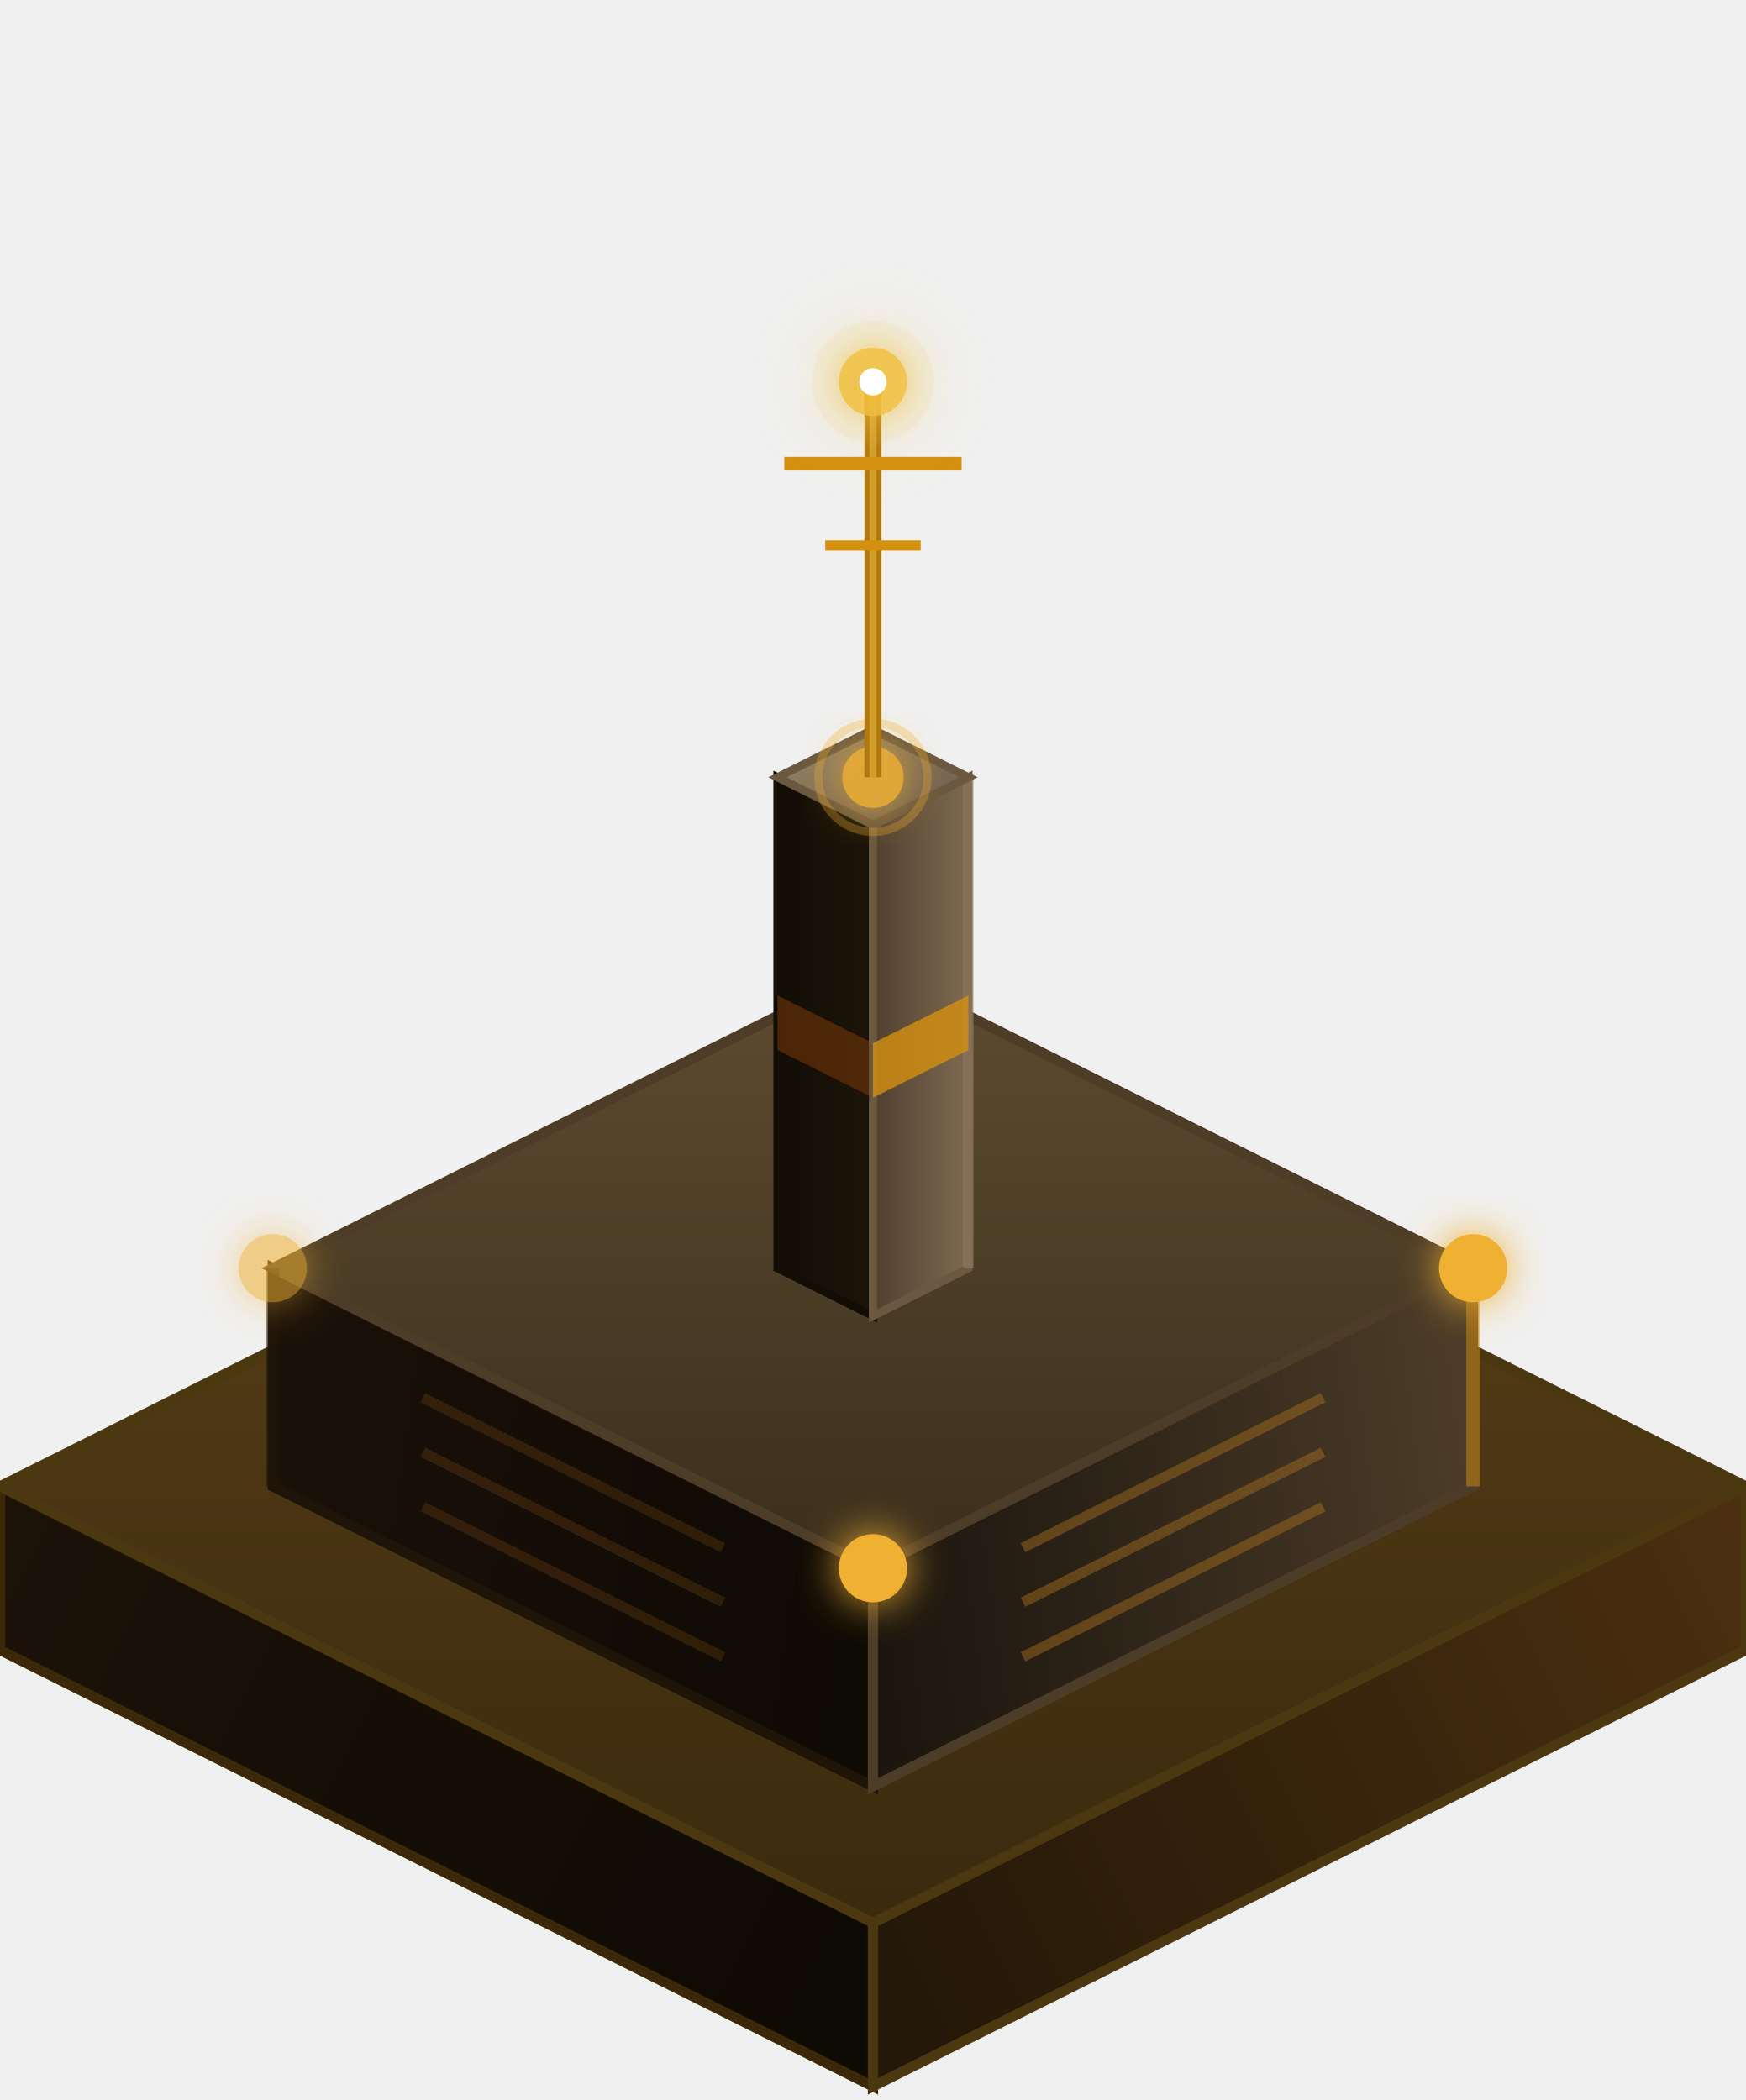
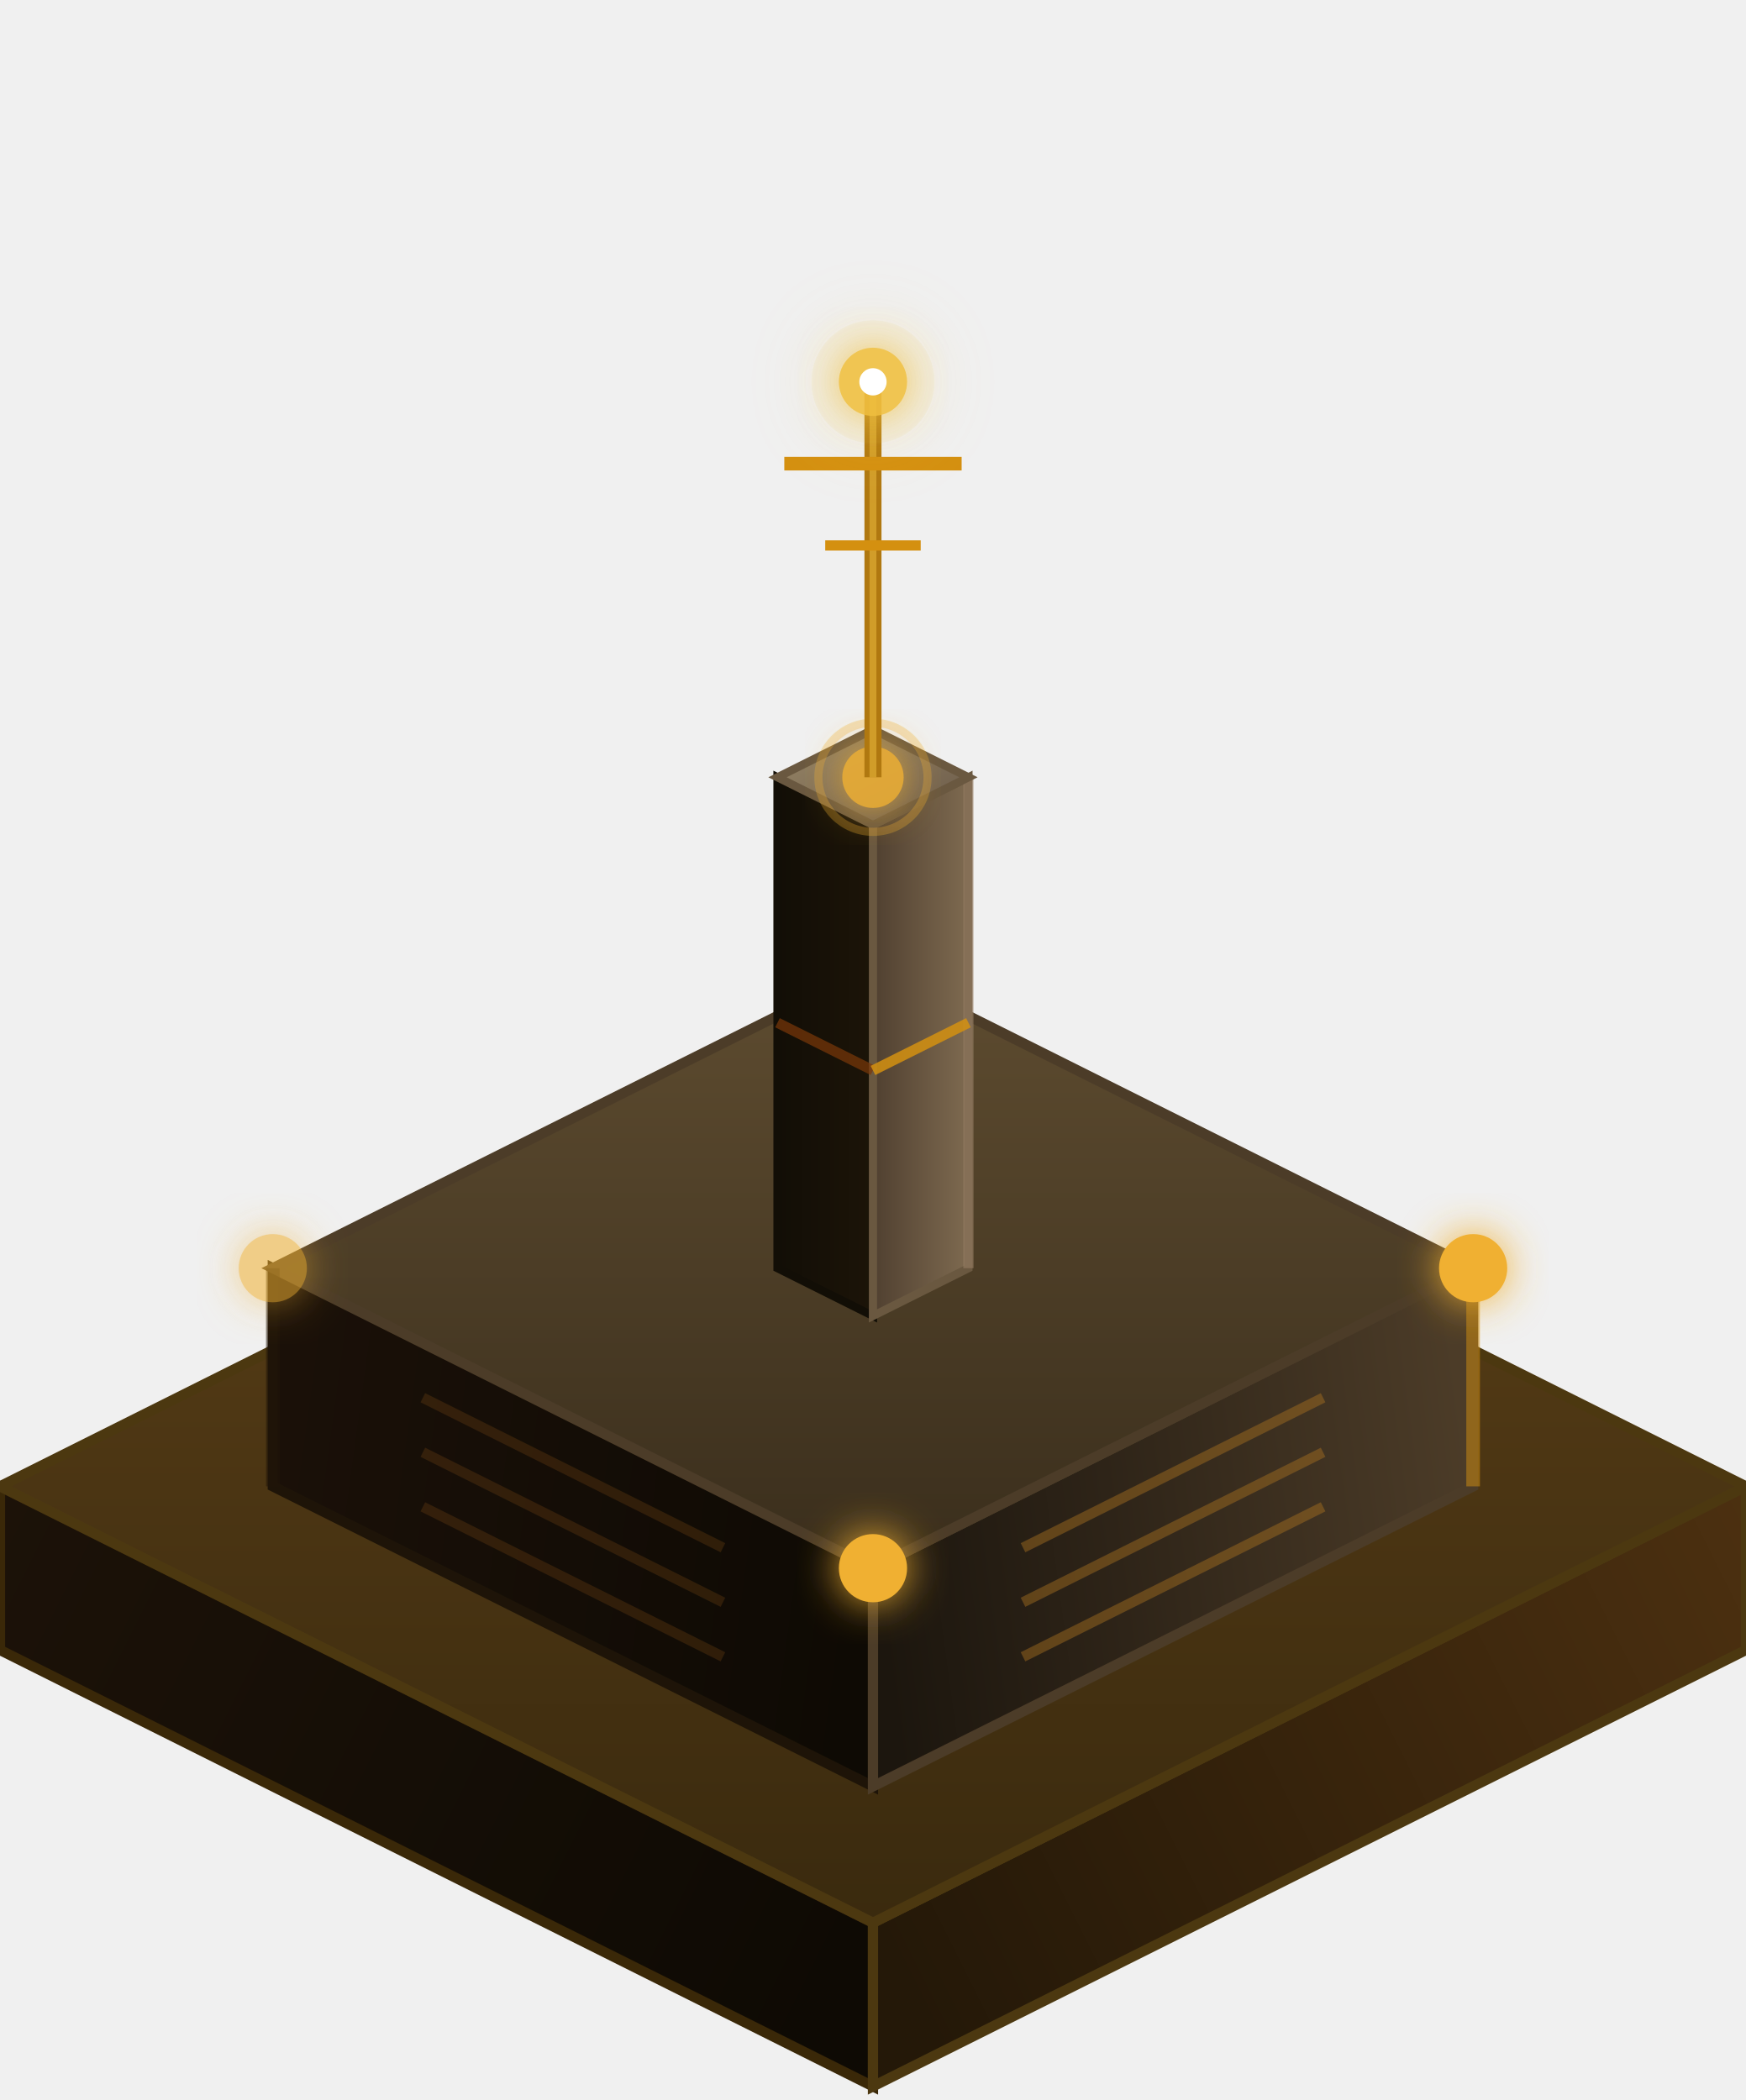
<svg xmlns="http://www.w3.org/2000/svg" viewBox="-128 -178 256 308" width="256" height="308">
  <defs>
    <linearGradient id="fR" gradientUnits="userSpaceOnUse" x1="128" y1="40" x2="0" y2="104">
      <stop offset="0%" stop-color="#4c3010" />
      <stop offset="100%" stop-color="#241808" />
    </linearGradient>
    <linearGradient id="fL" gradientUnits="userSpaceOnUse" x1="-128" y1="40" x2="0" y2="104">
      <stop offset="0%" stop-color="#1c1208" />
      <stop offset="100%" stop-color="#0e0a04" />
    </linearGradient>
    <linearGradient id="fT" gradientUnits="userSpaceOnUse" x1="0" y1="-24" x2="0" y2="104">
      <stop offset="0%" stop-color="#5c4018" />
      <stop offset="100%" stop-color="#3a2a0e" />
    </linearGradient>
    <linearGradient id="bR" gradientUnits="userSpaceOnUse" x1="88" y1="4" x2="0" y2="16">
      <stop offset="0%" stop-color="#4c3c28" />
      <stop offset="60%" stop-color="#2e2418" />
      <stop offset="100%" stop-color="#1c160e" />
    </linearGradient>
    <linearGradient id="bL" gradientUnits="userSpaceOnUse" x1="-88" y1="4" x2="0" y2="16">
      <stop offset="0%" stop-color="#1a1008" />
      <stop offset="100%" stop-color="#0e0a04" />
    </linearGradient>
    <linearGradient id="bT" gradientUnits="userSpaceOnUse" x1="0" y1="-72" x2="0" y2="16">
      <stop offset="0%" stop-color="#5e4c30" />
      <stop offset="100%" stop-color="#3a2e1c" />
    </linearGradient>
    <linearGradient id="cyR" x1="0" y1="0.5" x2="1" y2="0.5">
      <stop offset="0%" stop-color="#504030" />
      <stop offset="100%" stop-color="#7e6a50" />
    </linearGradient>
    <linearGradient id="cyL" x1="0" y1="0.5" x2="1" y2="0.5">
      <stop offset="0%" stop-color="#120e06" />
      <stop offset="100%" stop-color="#1c1408" />
    </linearGradient>
    <linearGradient id="cyTop" x1="0" y1="0" x2="1" y2="1">
      <stop offset="0%" stop-color="#9a8868" />
      <stop offset="100%" stop-color="#685848" />
    </linearGradient>
    <filter id="glow" x="-60%" y="-60%" width="220%" height="220%">
      <feGaussianBlur stdDeviation="3" result="blur" />
      <feMerge>
        <feMergeNode in="blur" />
        <feMergeNode in="SourceGraphic" />
      </feMerge>
    </filter>
    <filter id="softglow" x="-80%" y="-80%" width="260%" height="260%">
      <feGaussianBlur stdDeviation="5" result="blur" />
      <feMerge>
        <feMergeNode in="blur" />
        <feMergeNode in="SourceGraphic" />
      </feMerge>
    </filter>
  </defs>
  <polygon points="-128,64 0,128 0,104 -128,40" fill="url(#fL)" stroke="#3a2808" stroke-width="1.5" />
  <polygon points="128,64 0,128 0,104 128,40" fill="url(#fR)" stroke="#4c3810" stroke-width="1.5" />
  <polygon points="0,-24 128,40 0,104 -128,40" fill="url(#fT)" stroke="#4c3810" stroke-width="1.5" />
  <g transform="translate(0, 36)">
    <polygon points="-88,4 0,48 0,16 -88,-28" fill="url(#bL)" stroke="#1e1408" stroke-width="1.5" />
    <polygon points="88,4 0,48 0,16 88,-28" fill="url(#bR)" stroke="#4c3c28" stroke-width="1.5" />
    <polygon points="0,-72 88,-28 0,16 -88,-28" fill="url(#bT)" stroke="#4c3c28" stroke-width="1.5" />
    <line x1="88" y1="4" x2="88" y2="-28" stroke="#d49010" stroke-width="2" opacity="0.5" />
    <line x1="66" y1="7" x2="22" y2="29" stroke="#a87020" stroke-width="1.5" opacity="0.45" />
    <line x1="66" y1="-1" x2="22" y2="21" stroke="#a87020" stroke-width="1.5" opacity="0.45" />
    <line x1="66" y1="-9" x2="22" y2="13" stroke="#a87020" stroke-width="1.5" opacity="0.45" />
    <line x1="-88" y1="4" x2="-88" y2="-28" stroke="#201408" stroke-width="2" opacity="0.5" />
    <line x1="-66" y1="7" x2="-22" y2="29" stroke="#6a4010" stroke-width="1.5" opacity="0.35" />
    <line x1="-66" y1="-1" x2="-22" y2="21" stroke="#6a4010" stroke-width="1.5" opacity="0.35" />
    <line x1="-66" y1="-9" x2="-22" y2="13" stroke="#6a4010" stroke-width="1.5" opacity="0.35" />
    <circle cx="88" cy="-28" r="5" fill="#f0b030" filter="url(#glow)" />
    <circle cx="-88" cy="-28" r="5" fill="#f0b030" filter="url(#glow)" opacity="0.55" />
    <circle cx="0" cy="16" r="5" fill="#f0b030" filter="url(#glow)" />
    <polygon points="-14,-28 0,-21 0,-93 -14,-100" fill="url(#cyL)" stroke="#120e06" stroke-width="1.2" />
-     <polygon points="-14,-60 0,-53 0,-61 -14,-68" fill="#7a3808" opacity="0.55" />
    <polygon points="14,-28 0,-21 0,-93 14,-100" fill="url(#cyR)" stroke="#6a5840" stroke-width="1.2" />
    <line x1="14" y1="-28" x2="14" y2="-100" stroke="#9a8268" stroke-width="1.5" opacity="0.55" />
-     <polygon points="14,-60 0,-53 0,-61 14,-68" fill="#d49010" opacity="0.8" />
+     <line x1="-14" y1="-64" x2="0" y2="-57" stroke="#7a3808" stroke-width="1.5" opacity="0.7" />
+     <line x1="14" y1="-64" x2="0" y2="-57" stroke="#d49010" stroke-width="1.5" opacity="0.85" />
    <polygon points="0,-107 14,-100 0,-93 -14,-100" fill="url(#cyTop)" stroke="#6a5840" stroke-width="1.2" />
    <circle cx="0" cy="-100" r="4.5" fill="#f0b030" opacity="0.85" filter="url(#glow)" />
    <circle cx="0" cy="-100" r="8" fill="none" stroke="#f0b030" stroke-width="1.2" opacity="0.3" />
    <line x1="0" y1="-100" x2="0" y2="-158" stroke="#b07810" stroke-width="2.5" />
    <line x1="0" y1="-100" x2="0" y2="-158" stroke="#f0c040" stroke-width="1" opacity="0.52" />
    <line x1="-13" y1="-146" x2="13" y2="-146" stroke="#d49010" stroke-width="2" />
    <line x1="-7" y1="-134" x2="7" y2="-134" stroke="#d49010" stroke-width="1.5" />
    <circle cx="0" cy="-158" r="9" fill="#f0c040" opacity="0.12" filter="url(#softglow)" />
    <circle cx="0" cy="-158" r="5" fill="#f0c040" opacity="0.88" filter="url(#glow)" />
    <circle cx="0" cy="-158" r="2" fill="#ffffff" />
  </g>
</svg>
